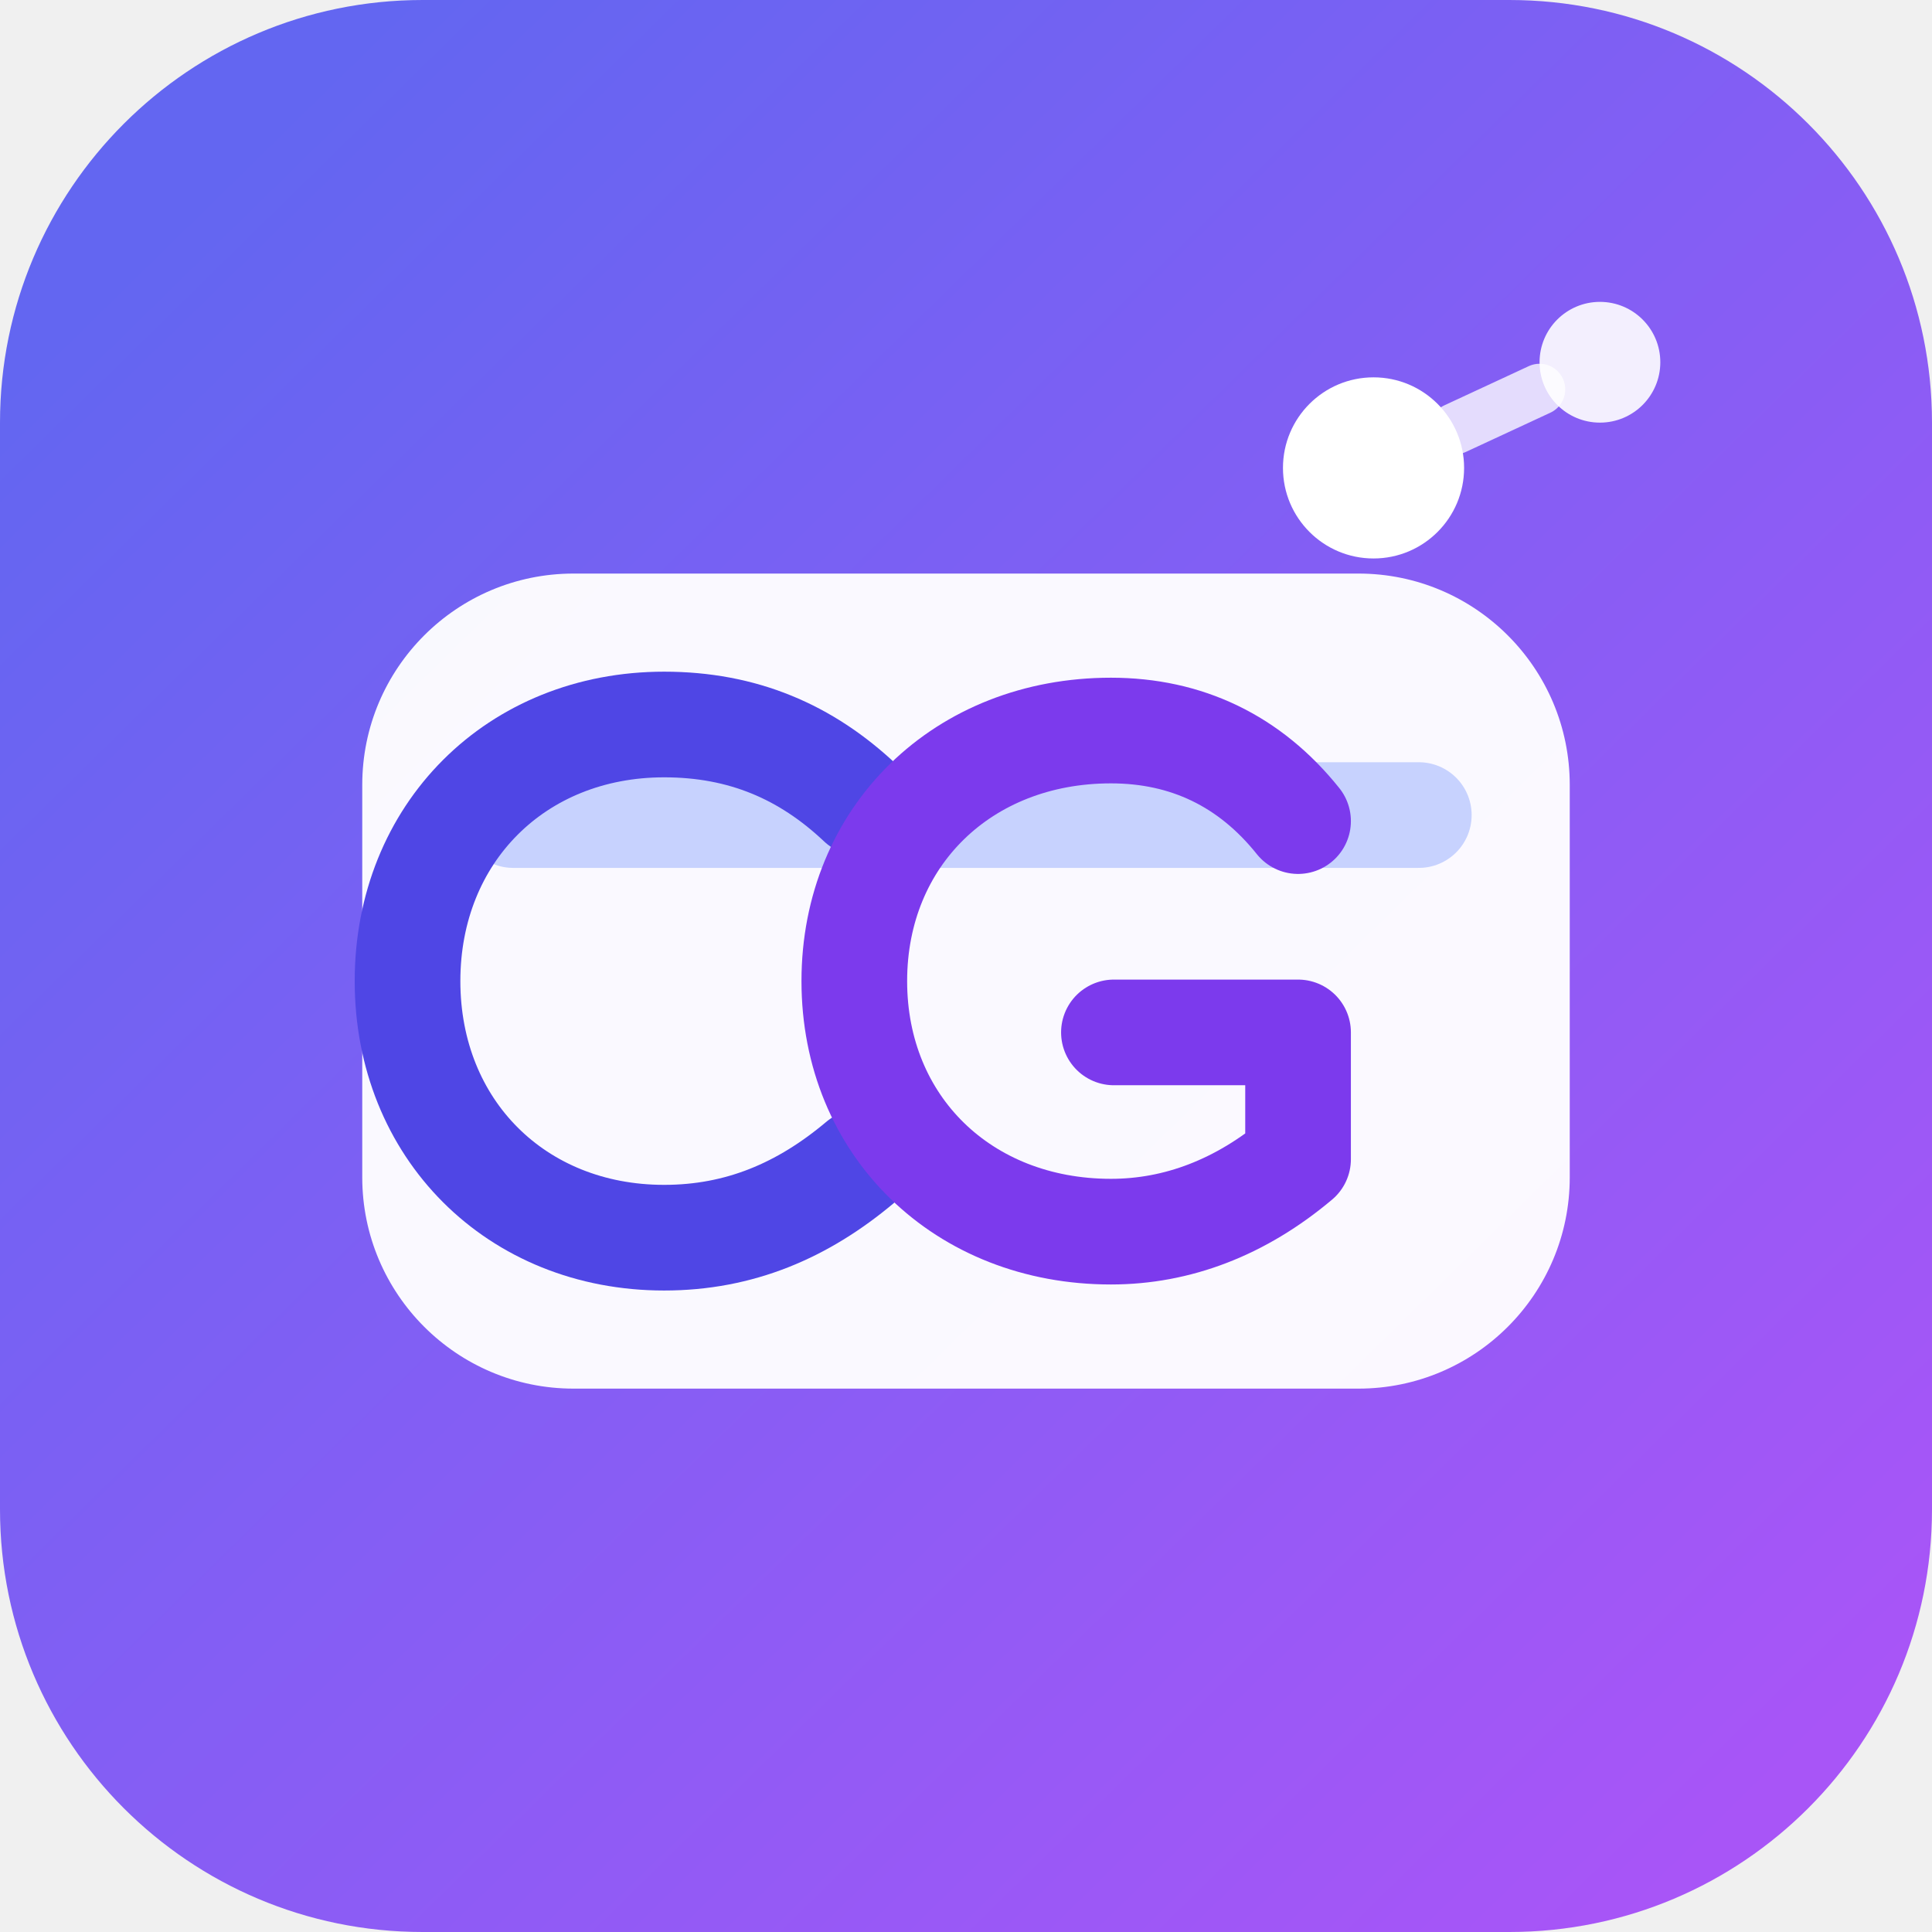
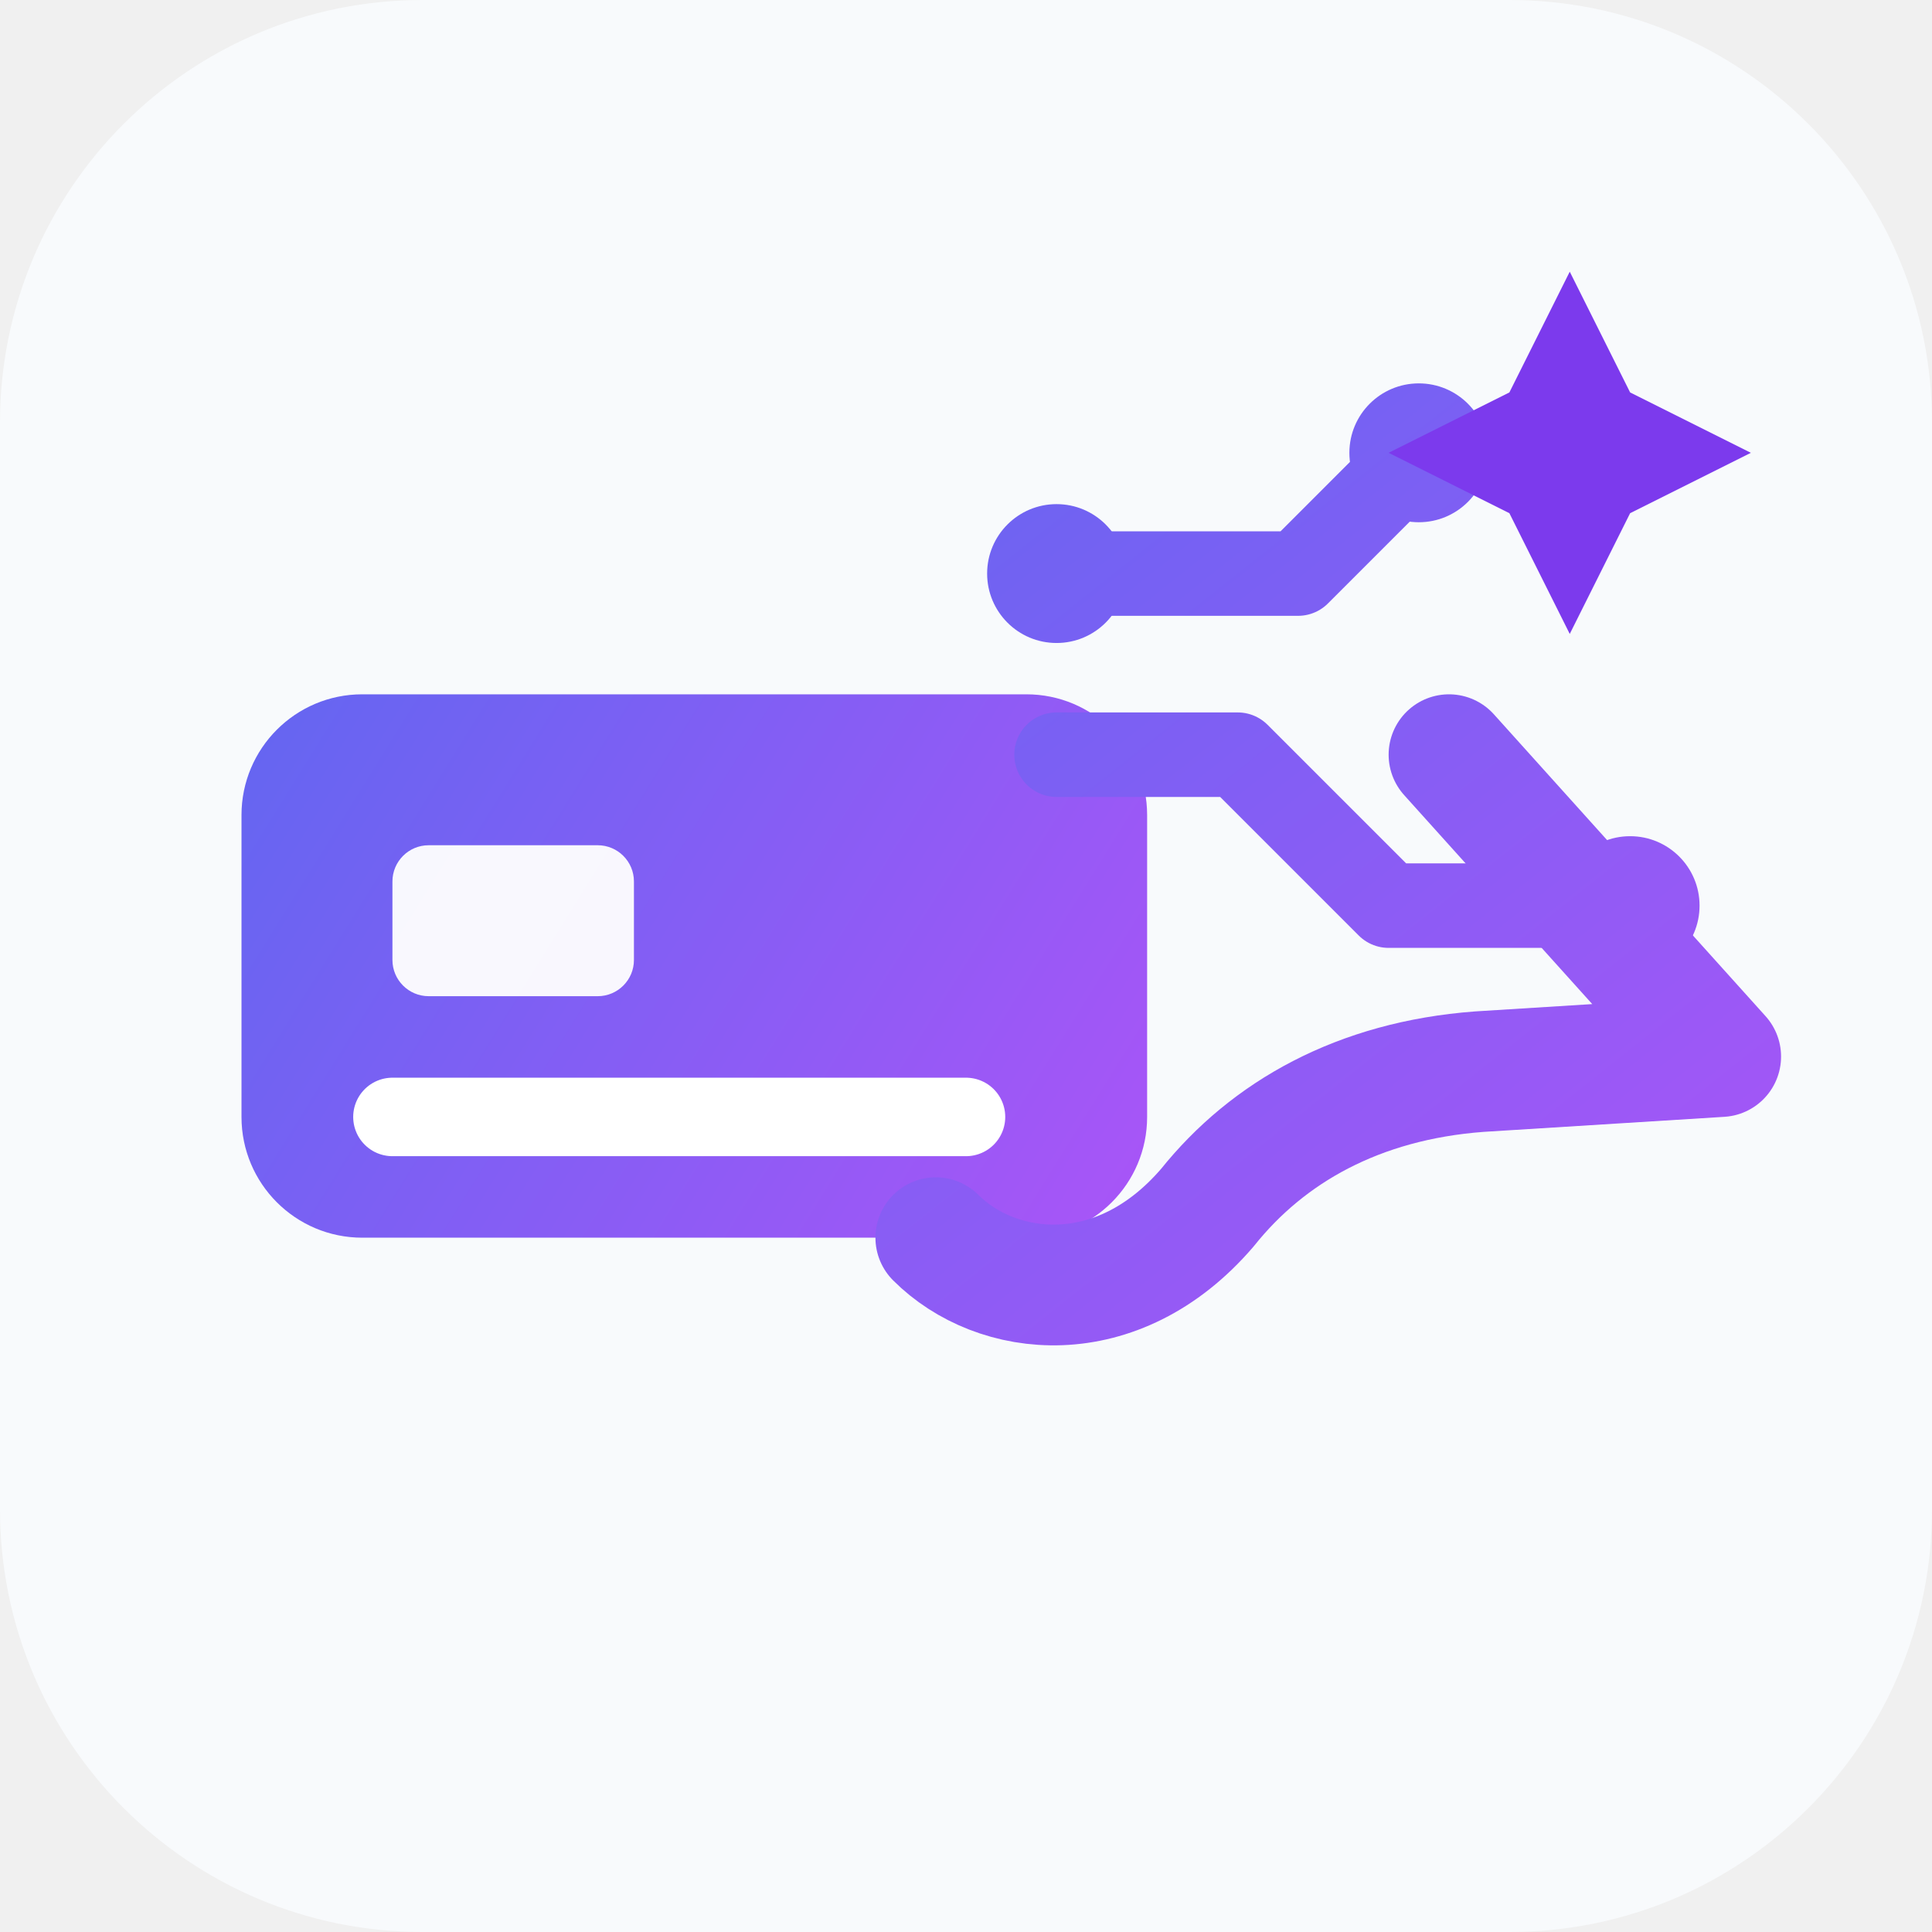
<svg xmlns="http://www.w3.org/2000/svg" width="64" height="64" viewBox="0 0 64 64" fill="none">
-   <rect width="64" height="64" rx="14" fill="url(#bg)" />
-   <rect x="12" y="19" width="40" height="27" rx="7" fill="white" fill-opacity="0.96" />
-   <path d="M17 27H47" stroke="#C7D2FE" stroke-width="3.5" stroke-linecap="round" />
-   <path d="M28.5 38.5C26.6 40.1 24.5 41 22 41C17.1 41 13.5 37.4 13.5 32.5C13.5 27.6 17.1 24 22 24C24.6 24 26.7 24.9 28.5 26.6" stroke="#4F46E5" stroke-width="3.5" stroke-linecap="round" />
-   <path d="M43 27.2C41.4 25.2 39.3 24.2 36.8 24.2C31.9 24.2 28.3 27.7 28.3 32.5C28.3 37.3 31.9 40.8 36.8 40.8C39 40.8 41.1 40 43 38.4V34.2H36.9" stroke="#7C3AED" stroke-width="3.5" stroke-linecap="round" stroke-linejoin="round" />
-   <circle cx="45.5" cy="15.5" r="3" fill="white" />
-   <circle cx="53" cy="12" r="2" fill="white" fill-opacity="0.9" />
-   <path d="M48.2 14.2L51 12.9" stroke="white" stroke-opacity="0.78" stroke-width="1.7" stroke-linecap="round" />
+   <rect width="64" height="64" rx="14" fill="#F8FAFC" />
+   <rect x="8" y="23" width="30" height="18" rx="4" fill="url(#card)" />
+   <rect x="13" y="28" width="8" height="5" rx="1.2" fill="white" fill-opacity="0.95" />
+   <path d="M13 37H32" stroke="white" stroke-width="2.6" stroke-linecap="round" />
+   <path d="M35 19H43M43 19L47 15M35 25H41M41 25L46 30H54" stroke="url(#circuit)" stroke-width="2.8" stroke-linecap="round" stroke-linejoin="round" />
+   <path d="M48 25L57 35L49 35.5C45 35.8 42 37.5 40 40C37 43.5 33 43 31 41" stroke="url(#circuit)" stroke-width="4" stroke-linecap="round" stroke-linejoin="round" />
+   <circle cx="35" cy="19" r="2.3" fill="url(#circuit)" />
+   <circle cx="47" cy="15" r="2.3" fill="url(#circuit)" />
+   <circle cx="54" cy="30" r="2.3" fill="url(#circuit)" />
+   <path d="M52 9L54 13L58 15L54 17L52 21L50 17L46 15L50 13L52 9Z" fill="#7C3AED" />
  <defs>
-     <linearGradient id="bg" x1="7" y1="6" x2="59" y2="59" gradientUnits="userSpaceOnUse">
+     <linearGradient id="card" x1="8" y1="23" x2="37" y2="41" gradientUnits="userSpaceOnUse">
+       <stop stop-color="#6366F1" />
+       <stop offset="1" stop-color="#A855F7" />
+     </linearGradient>
+     <linearGradient id="circuit" x1="31" y1="9" x2="58" y2="43" gradientUnits="userSpaceOnUse">
      <stop stop-color="#6366F1" />
      <stop offset="1" stop-color="#A855F7" />
    </linearGradient>
  </defs>
</svg>
